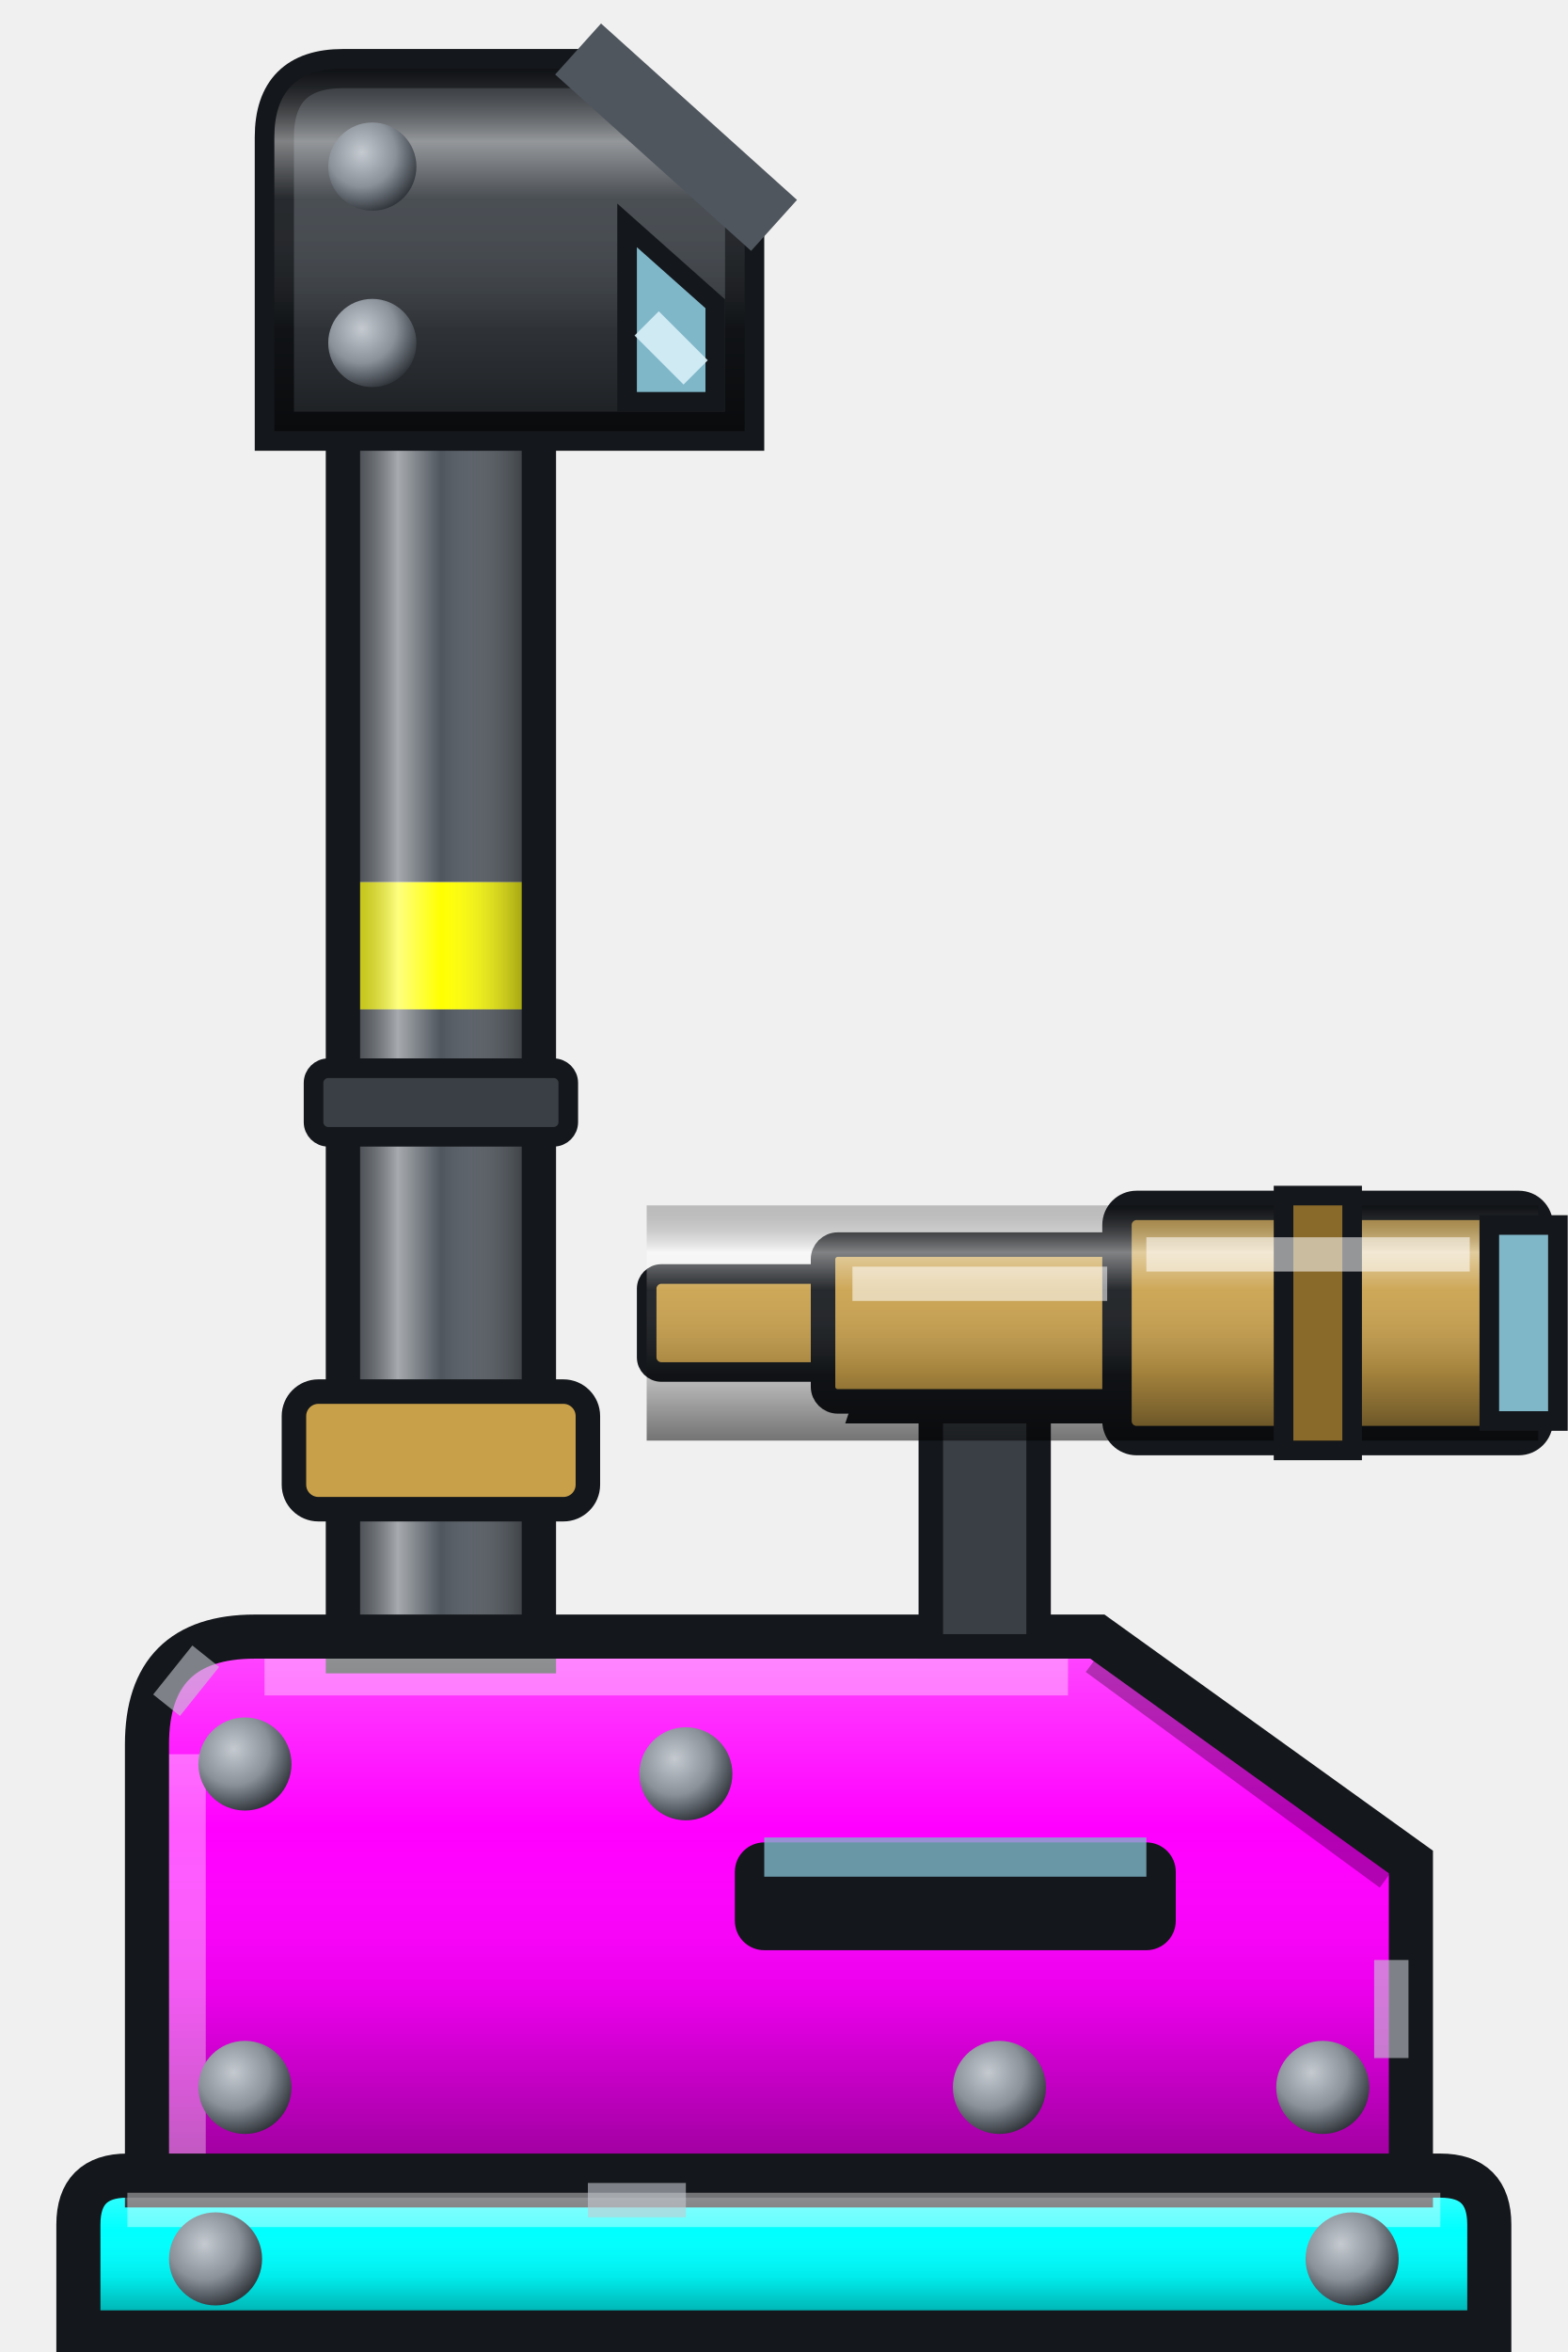
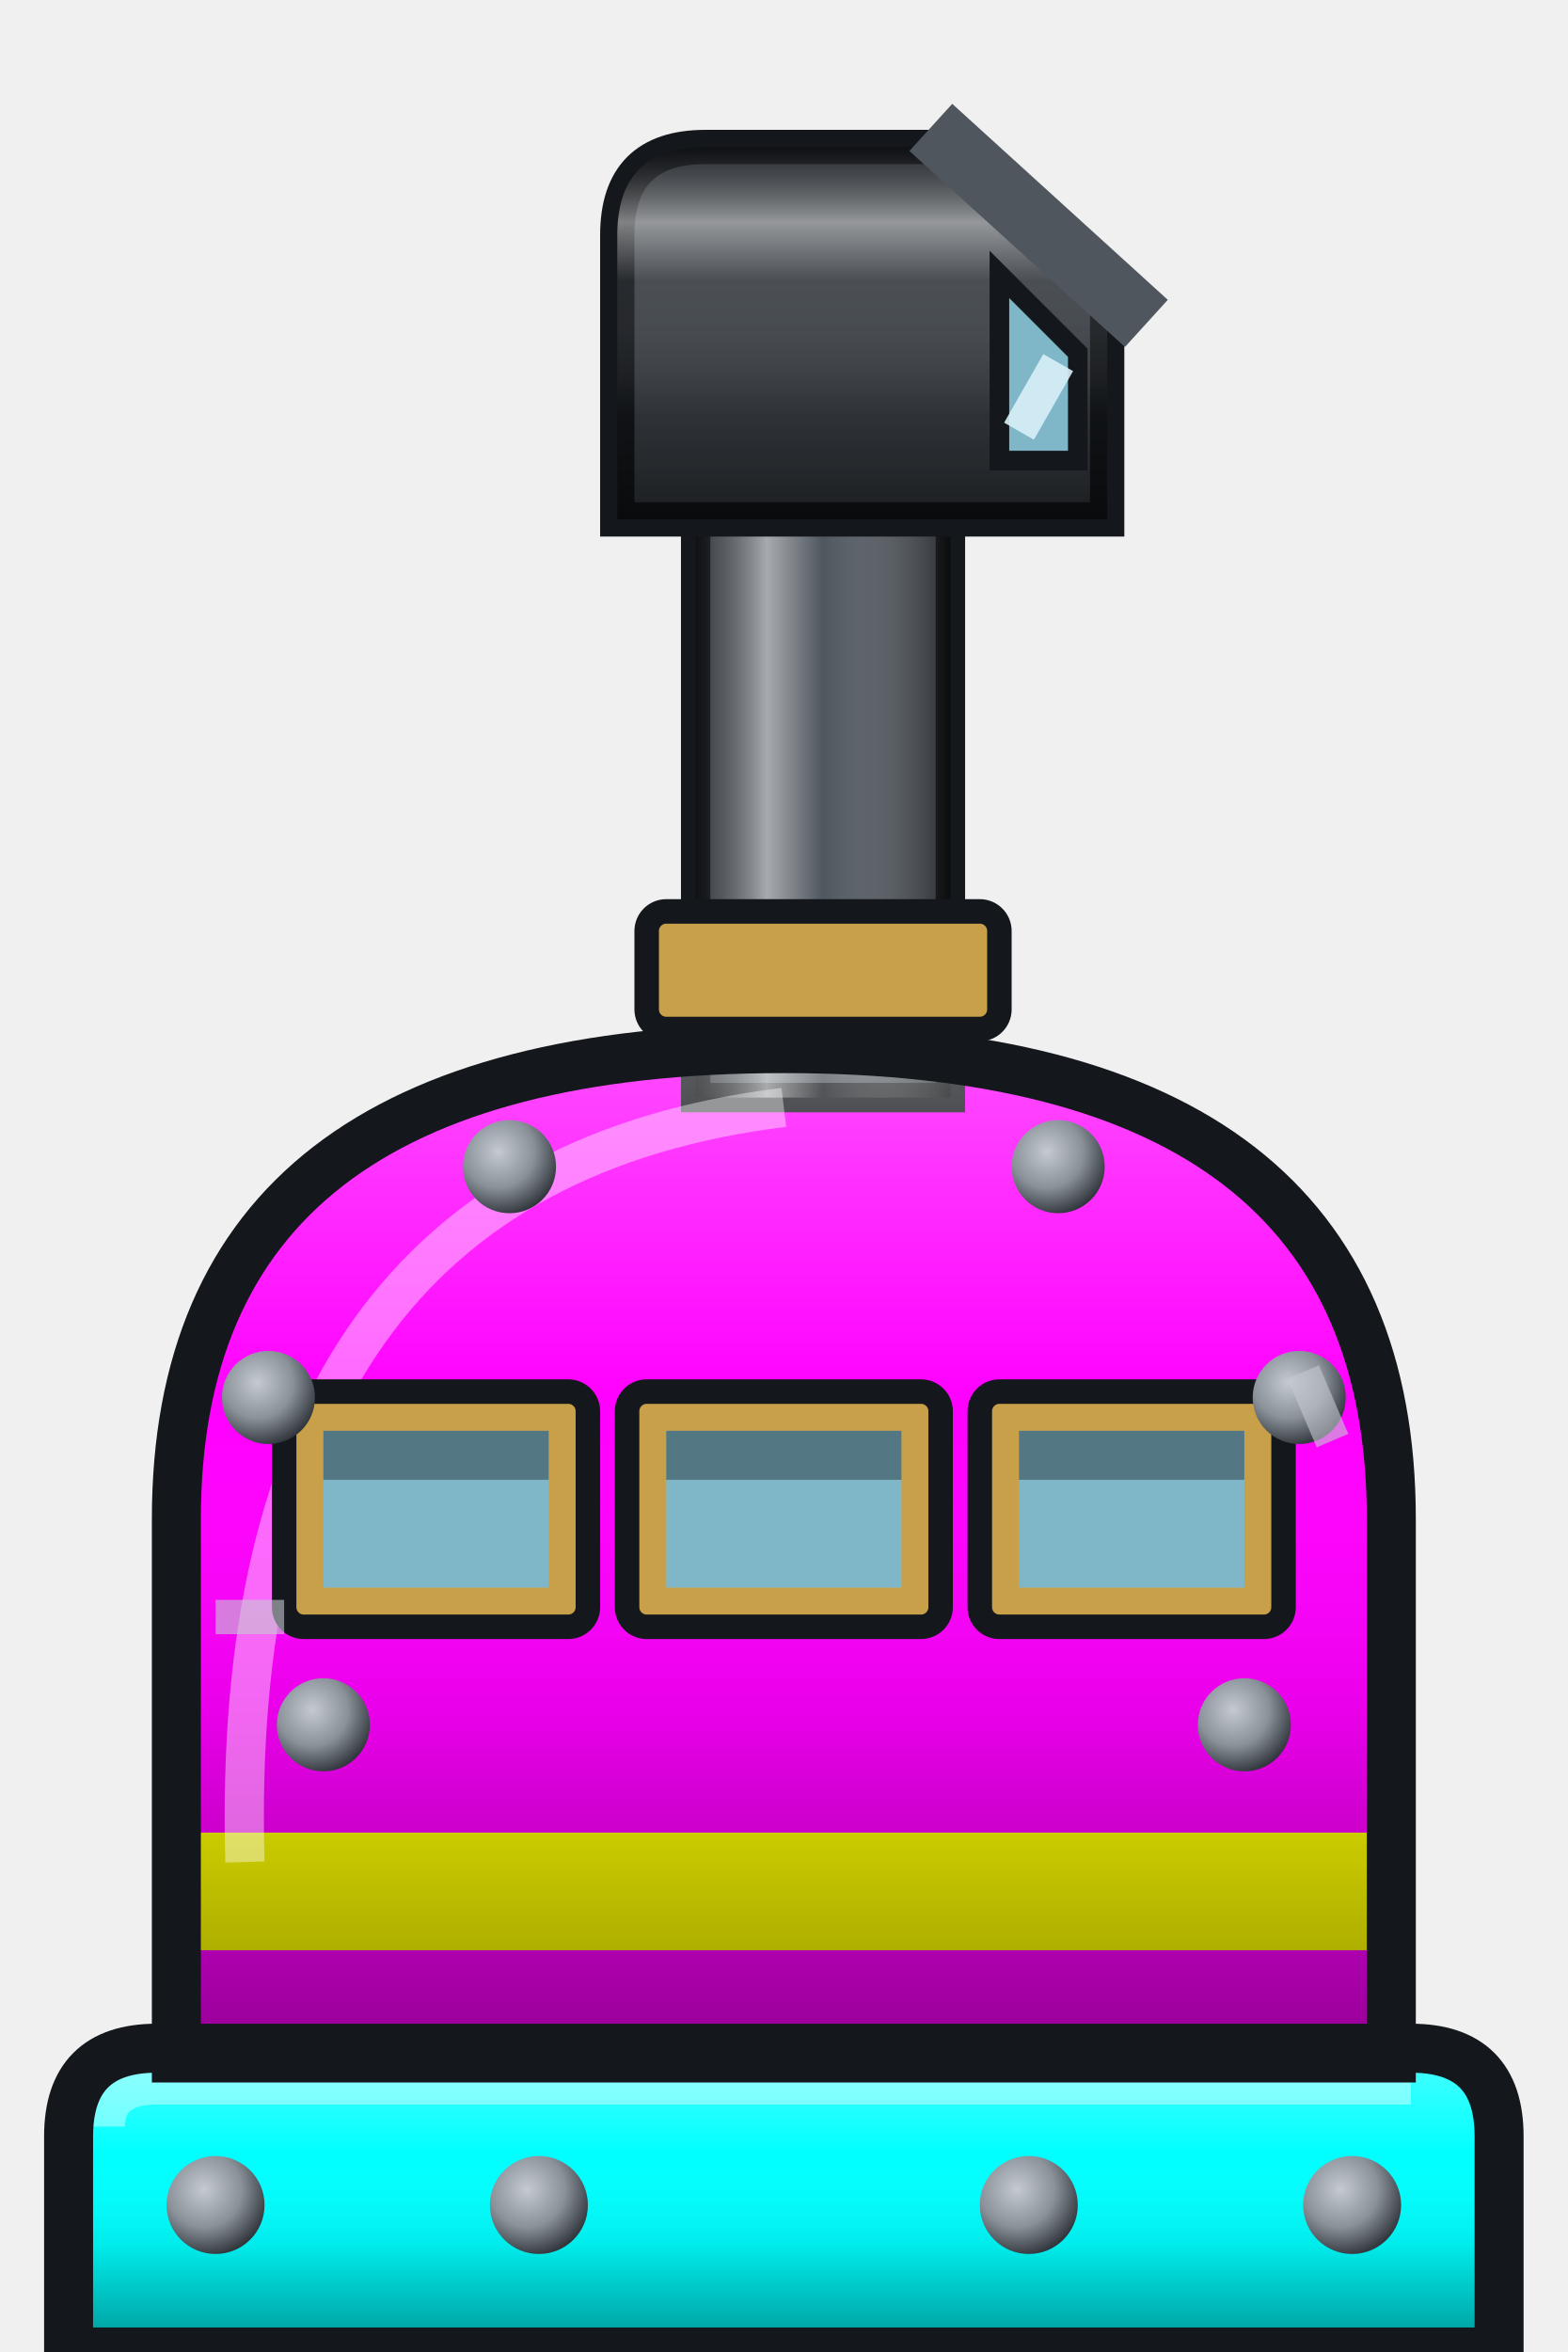
<svg xmlns="http://www.w3.org/2000/svg" viewBox="0 -16 32 48" data-part="optics" data-cell="32">
  <defs>
    <linearGradient id="shade" x1="0" y1="0" x2="0" y2="1">
      <stop offset="0" stop-color="#FFFFFF" stop-opacity="0.3" />
      <stop offset="0.35" stop-color="#FFFFFF" stop-opacity="0" />
      <stop offset="0.65" stop-color="#000000" stop-opacity="0.08" />
      <stop offset="1" stop-color="#000000" stop-opacity="0.42" />
    </linearGradient>
-     <linearGradient id="cyl" x1="0" y1="0" x2="1" y2="0">
-       <stop offset="0" stop-color="#000000" stop-opacity="0.25" />
-       <stop offset="0.28" stop-color="#FFFFFF" stop-opacity="0.5" />
-       <stop offset="0.5" stop-color="#FFFFFF" stop-opacity="0" />
-       <stop offset="1" stop-color="#000000" stop-opacity="0.5" />
-     </linearGradient>
    <linearGradient id="tube" x1="0" y1="0" x2="0" y2="1">
      <stop offset="0" stop-color="#000000" stop-opacity="0.22" />
      <stop offset="0.2" stop-color="#FFFFFF" stop-opacity="0.46" />
      <stop offset="0.36" stop-color="#FFFFFF" stop-opacity="0.08" />
      <stop offset="0.72" stop-color="#000000" stop-opacity="0.2" />
      <stop offset="1" stop-color="#000000" stop-opacity="0.52" />
+     </linearGradient>
+     <linearGradient id="cyl" x1="0" y1="0" x2="1" y2="0">
+       <stop offset="0" stop-color="#000000" stop-opacity="0.25" />
+       <stop offset="0.28" stop-color="#FFFFFF" stop-opacity="0.5" />
+       <stop offset="0.5" stop-color="#FFFFFF" stop-opacity="0" />
+       <stop offset="1" stop-color="#000000" stop-opacity="0.5" />
    </linearGradient>
    <radialGradient id="bolt" cx="0.38" cy="0.34" r="0.7">
      <stop offset="0" stop-color="#C4CAD0" />
      <stop offset="0.55" stop-color="#8A9199" />
      <stop offset="1" stop-color="#2E3339" />
    </radialGradient>
    <radialGradient id="bbolt" cx="0.38" cy="0.34" r="0.7">
      <stop offset="0" stop-color="#D8F0F7" />
      <stop offset="0.45" stop-color="#C9A04A" />
      <stop offset="1" stop-color="#8A6A2A" />
    </radialGradient>
  </defs>
  <g id="body">
    <g class="paint">
-       <path d="M3 28.6V19.6Q3 17.4 5.2 17.4H22.4L28.8 22V28.6Z" fill="#FF00FF" />
-       <path d="M2.6 28.4H29.4Q30.4 28.4 30.4 29.4V31.6H1.6V29.4Q1.6 28.4 2.6 28.4Z" fill="#00FFFF" />
-       <path d="M7 2H11V4.6H7Z" fill="#FFFF00" />
+       <path d="M3.6 26V15Q3.6 5.4 16 5.4Q28.4 5.4 28.4 15V26Z" fill="#FF00FF" />
+       <path d="M1.4 32V27.6Q1.4 25.8 3.2 25.8H28.8Q30.6 25.8 30.6 27.6V32Z" fill="#00FFFF" />
+       <path d="M3.6 21.4H28.4V23.8H3.6Z" fill="#FFFF00" />
    </g>
    <g class="detail">
-       <path d="M7 -8H11V2H7ZM7 4.6H11V17.8H7Z" fill="#4F565E" />
-       <rect x="7" y="-8" width="4" height="25.8" fill="url(#cyl)" stroke="#14171B" stroke-width="0.7" />
-       <rect x="6" y="12.4" width="6" height="2.4" rx="0.5" fill="#C9A04A" stroke="#14171B" stroke-width="0.5" />
-       <rect x="6.4" y="5.8" width="5.2" height="1.4" rx="0.3" fill="#3A3F45" stroke="#14171B" stroke-width="0.4" />
-       <path d="M5.6 -7.2V-13.2Q5.6 -14.6 7 -14.6H12.4L15.2 -11.6V-7.2Z" fill="#3A3F45" stroke="#14171B" stroke-width="0.8" />
-       <path d="M5.6 -7.2V-13.2Q5.6 -14.6 7 -14.6H12.4L15.2 -11.6V-7.2Z" fill="url(#tube)" />
-       <path d="M12.8 -11.4L14.6 -9.8V-7.8H12.8Z" fill="#7FB7C9" stroke="#14171B" stroke-width="0.4" />
-       <path d="M13.2 -9.4L14.2 -8.4" stroke="#D8F0F7" stroke-opacity="0.9" stroke-width="0.7" fill="none" />
-       <path d="M11.8 -15L15.8 -11.4" stroke="#4F565E" stroke-width="1.4" fill="none" />
+       <rect x="14.2" y="-6" width="5.2" height="12.4" fill="#4F565E" stroke="#14171B" stroke-width="0.6" />
+       <rect x="14.2" y="-6" width="5.2" height="12.4" fill="url(#cyl)" />
+       <rect x="13.2" y="2.6" width="7.2" height="2.4" rx="0.4" fill="#C9A04A" stroke="#14171B" stroke-width="0.5" />
+       <path d="M12.6 -5.4V-11.2Q12.6 -13 14.4 -13H19.6L22.6 -10V-5.4Z" fill="#3A3F45" stroke="#14171B" stroke-width="0.7" />
+       <path d="M12.6 -5.4V-11.2Q12.6 -13 14.4 -13H19.6L22.6 -10V-5.4Z" fill="url(#tube)" />
+       <path d="M20.4 -10.4L22 -8.8V-6.6H20.4Z" fill="#7FB7C9" stroke="#14171B" stroke-width="0.4" />
+       <path d="M20.8 -7.2L21.6 -8.6" stroke="#D8F0F7" stroke-opacity="0.9" stroke-width="0.7" fill="none" />
+       <path d="M19 -13.4L23.4 -9.4" stroke="#4F565E" stroke-width="1.3" fill="none" />
+       <path d="M3.6 26V15Q3.6 5.4 16 5.4Q28.4 5.4 28.4 15V26Z" fill="url(#shade)" />
+       <path d="M5 22Q4.6 8 16 6.6" stroke="#FFFFFF" stroke-width="0.8" stroke-opacity="0.4" fill="none" />
+       <rect x="5.8" y="12.4" width="6.2" height="4.8" rx="0.4" fill="#C9A04A" stroke="#14171B" stroke-width="0.5" />
+       <rect x="6.6" y="13.2" width="4.6" height="3.2" fill="#7FB7C9" />
+       <path d="M6.6 13.2H11.2V14.2H6.6Z" fill="#000000" fill-opacity="0.35" />
+       <rect x="12.8" y="12.4" width="6.4" height="4.8" rx="0.4" fill="#C9A04A" stroke="#14171B" stroke-width="0.5" />
+       <rect x="13.6" y="13.2" width="4.8" height="3.2" fill="#7FB7C9" />
+       <path d="M13.6 13.2H18.4V14.2H13.6Z" fill="#000000" fill-opacity="0.35" />
+       <rect x="20" y="12.4" width="6.2" height="4.8" rx="0.4" fill="#C9A04A" stroke="#14171B" stroke-width="0.5" />
+       <rect x="20.8" y="13.2" width="4.6" height="3.2" fill="#7FB7C9" />
+       <path d="M20.8 13.2H25.4V14.2H20.8Z" fill="#000000" fill-opacity="0.35" />
      <g fill="url(#bolt)">
-         <circle cx="7.6" cy="-9" r="0.9" />
-         <circle cx="7.6" cy="-12.6" r="0.9" />
+         <circle cx="26.52" cy="12.52" r="0.95" />
+         <circle cx="21.6" cy="7.81" r="0.95" />
+         <circle cx="10.4" cy="7.81" r="0.95" />
+         <circle cx="5.48" cy="12.52" r="0.95" />
      </g>
-       <path d="M3 28.6V19.6Q3 17.4 5.2 17.4H22.4L28.8 22V28.6Z" fill="url(#shade)" />
-       <path d="M3.8 19.8V28M5.4 18.2H21.8" stroke="#FFFFFF" stroke-opacity="0.35" stroke-width="0.8" fill="none" />
-       <path d="M22.4 17.8L28.4 22.2" stroke="#000000" stroke-opacity="0.3" stroke-width="0.8" fill="none" />
-       <rect x="15" y="21.6" width="9" height="2.2" rx="0.6" fill="#14171B" />
-       <path d="M15.6 21.9H23.4" stroke="#7FB7C9" stroke-opacity="0.8" stroke-width="0.8" fill="none" />
      <g fill="url(#bolt)">
-         <circle cx="5" cy="20" r="0.95" />
-         <circle cx="5" cy="26.6" r="0.95" />
-         <circle cx="20.4" cy="26.6" r="0.95" />
-         <circle cx="27" cy="26.6" r="0.95" />
-         <circle cx="14" cy="20.2" r="0.95" />
+         <circle cx="6.6" cy="19.2" r="0.95" />
+         <circle cx="25.4" cy="19.2" r="0.95" />
      </g>
-       <path d="M3 28.6V19.6Q3 17.4 5.2 17.4H22.4L28.8 22V28.6Z" stroke="#14171B" stroke-width="0.9" fill="none" />
-       <rect x="19" y="12.4" width="2.2" height="5.2" fill="#3A3F45" stroke="#14171B" stroke-width="0.5" />
-       <path d="M17.6 12.8L18.4 10.4H21.8L22.6 12.8Z" fill="#4F565E" stroke="#14171B" stroke-width="0.5" />
-       <rect x="13.2" y="10" width="3.8" height="2" rx="0.3" fill="#C9A04A" stroke="#14171B" stroke-width="0.4" />
-       <rect x="16.8" y="9.4" width="6.2" height="3.2" rx="0.3" fill="#C9A04A" stroke="#14171B" stroke-width="0.5" />
-       <rect x="22.8" y="8.6" width="8.6" height="4.8" rx="0.4" fill="#C9A04A" stroke="#14171B" stroke-width="0.6" />
-       <rect x="13.2" y="8.6" width="18.2" height="4.8" fill="url(#tube)" />
-       <rect x="26.2" y="8.4" width="1.4" height="5.2" fill="#8A6A2A" stroke="#14171B" stroke-width="0.4" />
-       <rect x="30.4" y="9" width="1.4" height="4" fill="#7FB7C9" stroke="#14171B" stroke-width="0.4" />
-       <path d="M17.4 10.2H22.6M23.4 9.6H30" stroke="#FFFFFF" stroke-opacity="0.55" stroke-width="0.7" fill="none" />
-       <path d="M2.6 28.4H29.4Q30.4 28.4 30.4 29.4V31.6H1.6V29.4Q1.6 28.4 2.6 28.4Z" fill="url(#shade)" stroke="#14171B" stroke-width="0.9" />
-       <path d="M2.6 29.1H29.4" stroke="#FFFFFF" stroke-opacity="0.4" stroke-width="0.7" fill="none" />
+       <path d="M1.4 32V27.6Q1.4 25.8 3.2 25.8H28.8Q30.6 25.8 30.6 27.6V32Z" fill="url(#shade)" />
      <g fill="url(#bolt)">
-         <circle cx="4.4" cy="30.1" r="0.95" />
-         <circle cx="27.6" cy="30.1" r="0.95" />
+         <circle cx="4.4" cy="29" r="1" />
+         <circle cx="11" cy="29" r="1" />
+         <circle cx="21" cy="29" r="1" />
+         <circle cx="27.6" cy="29" r="1" />
      </g>
-       <path d="M3.4 18.8l0.8 -1M28.4 24v2M12 28.9h2" stroke="#C4CAD0" stroke-opacity="0.6" stroke-width="0.7" fill="none" />
+       <path d="M2.2 27.4Q2.2 26.6 3.2 26.6H28.8" stroke="#FFFFFF" stroke-opacity="0.4" stroke-width="0.7" fill="none" />
+       <path d="M4.4 17h1.4M26.6 12l0.6 1.4" stroke="#C4CAD0" stroke-opacity="0.6" stroke-width="0.7" fill="none" />
+       <path d="M3.6 26V15Q3.6 5.4 16 5.4Q28.4 5.4 28.4 15V26Z" stroke="#14171B" stroke-width="1" fill="none" />
+       <path d="M1.4 32V27.6Q1.4 25.8 3.2 25.8H28.8Q30.6 25.8 30.6 27.6V32Z" stroke="#14171B" stroke-width="1" fill="none" />
    </g>
  </g>
</svg>
